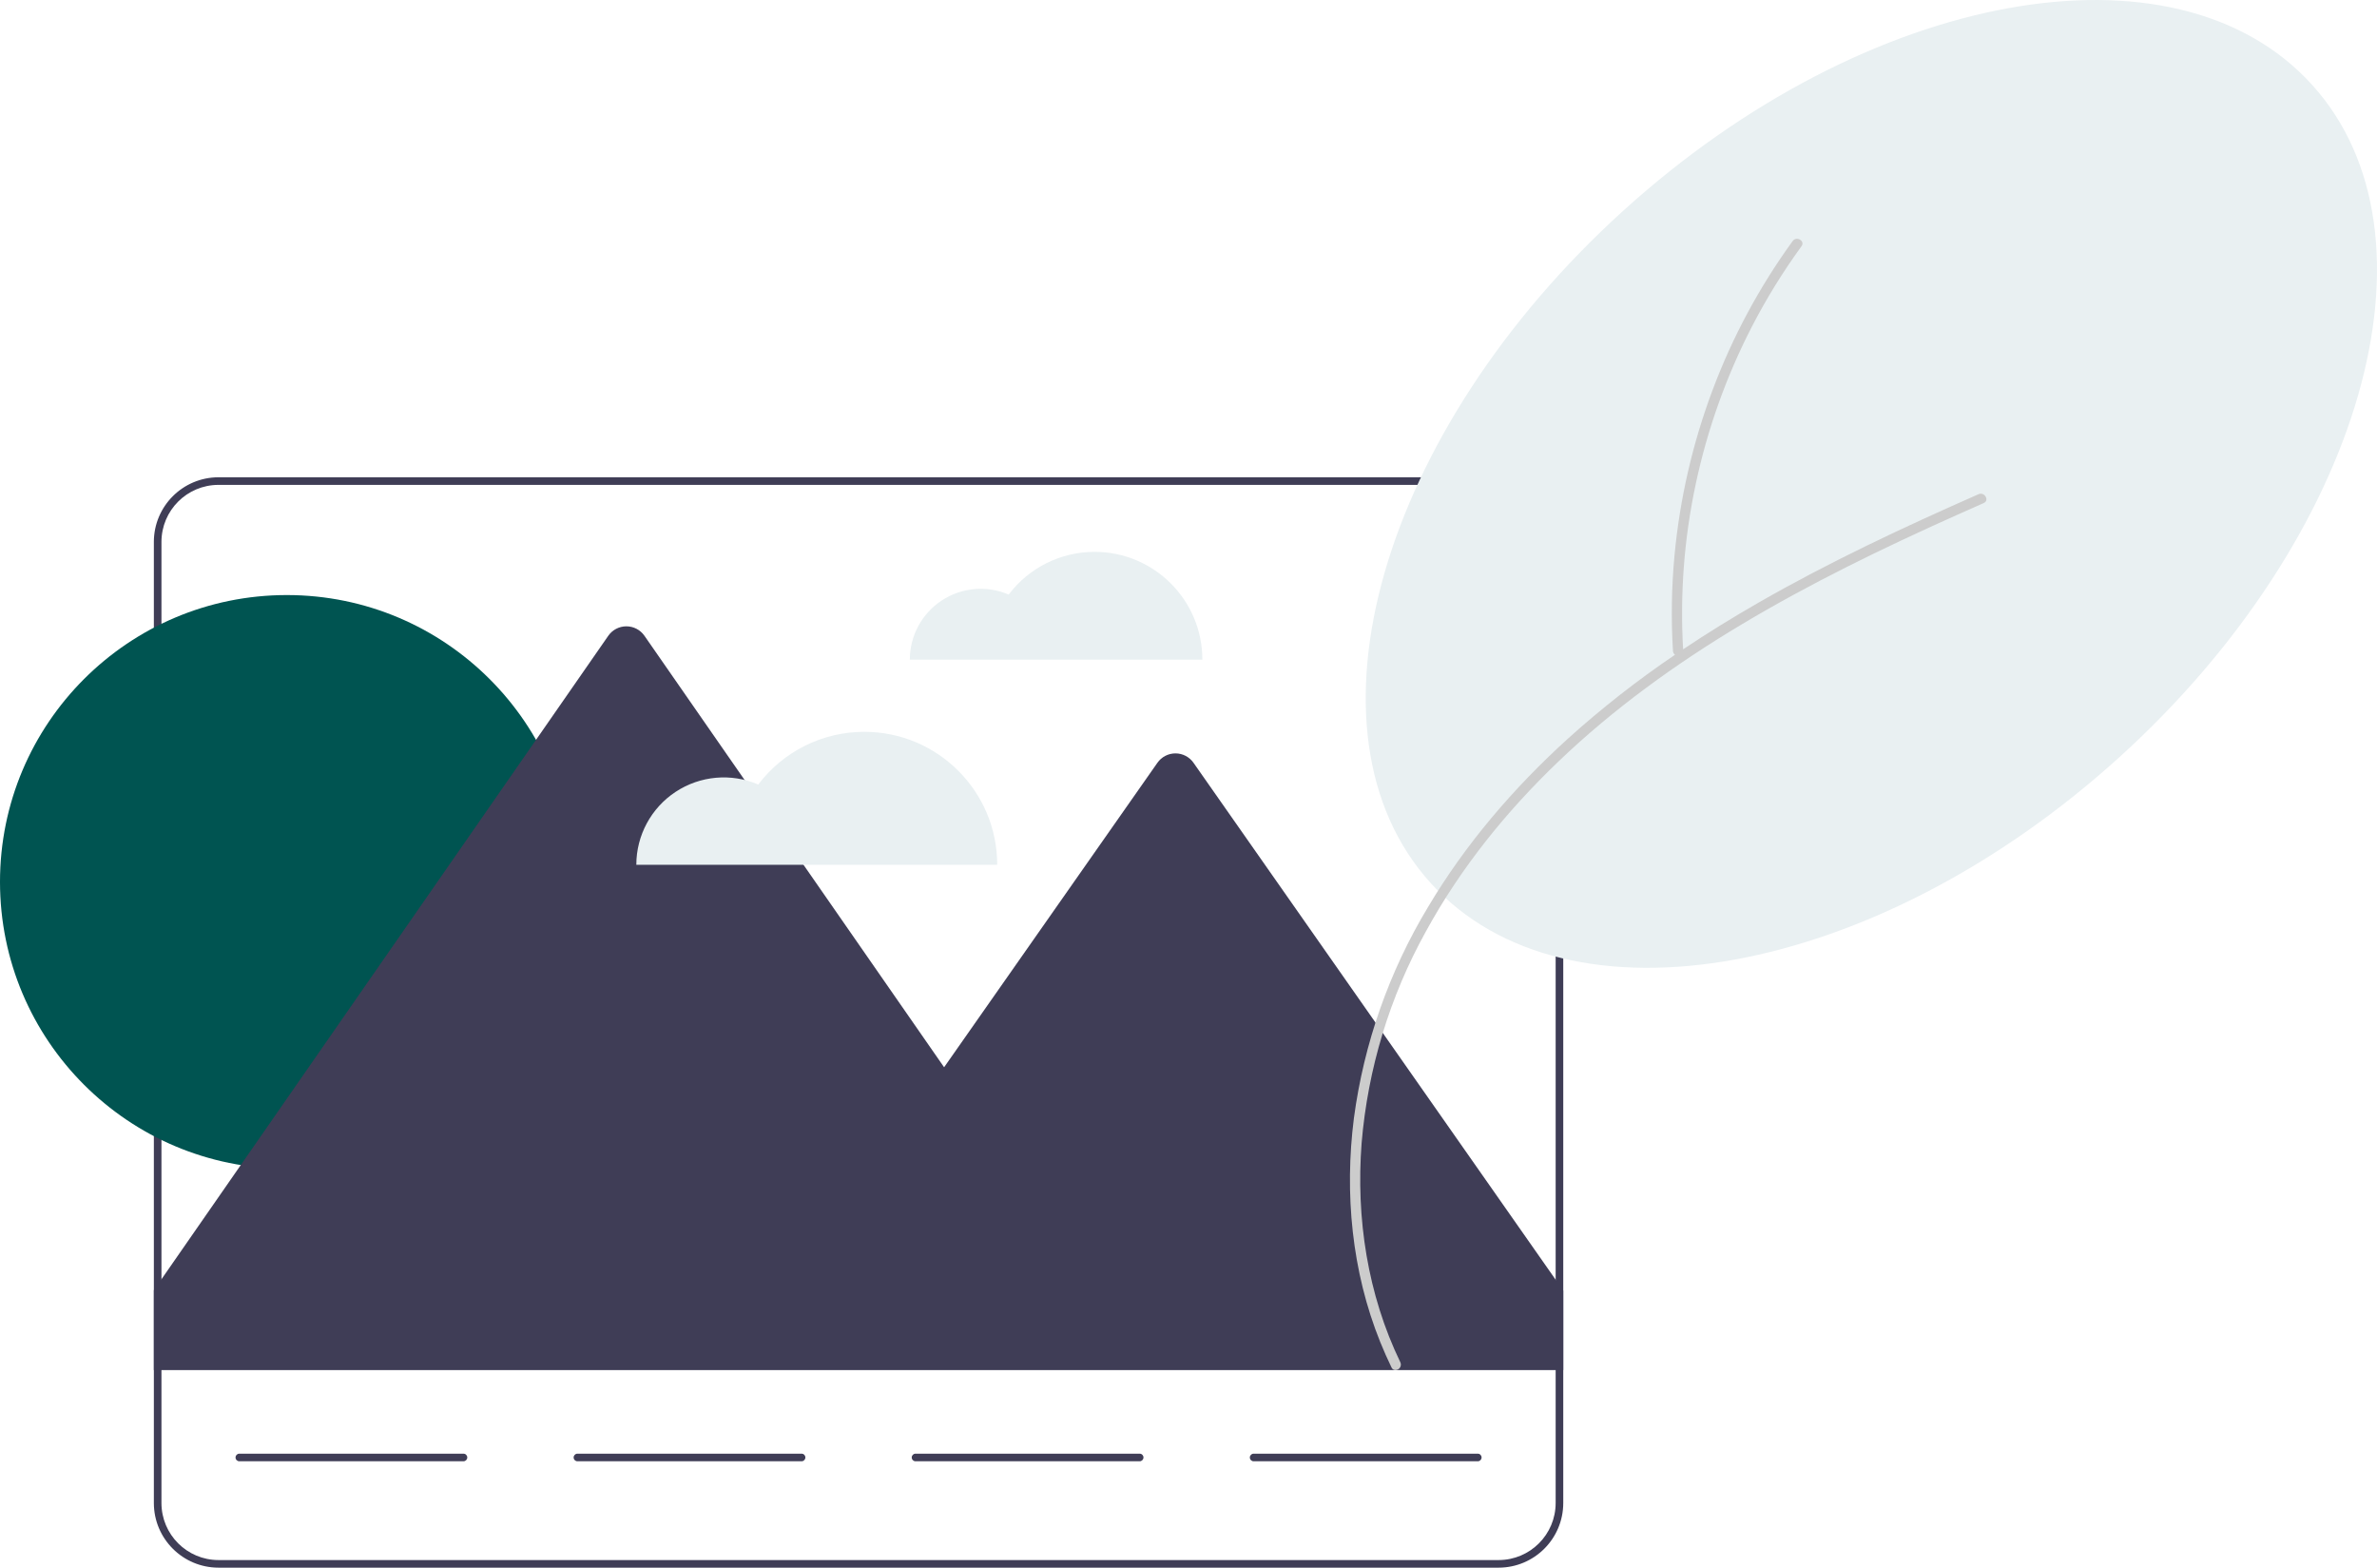
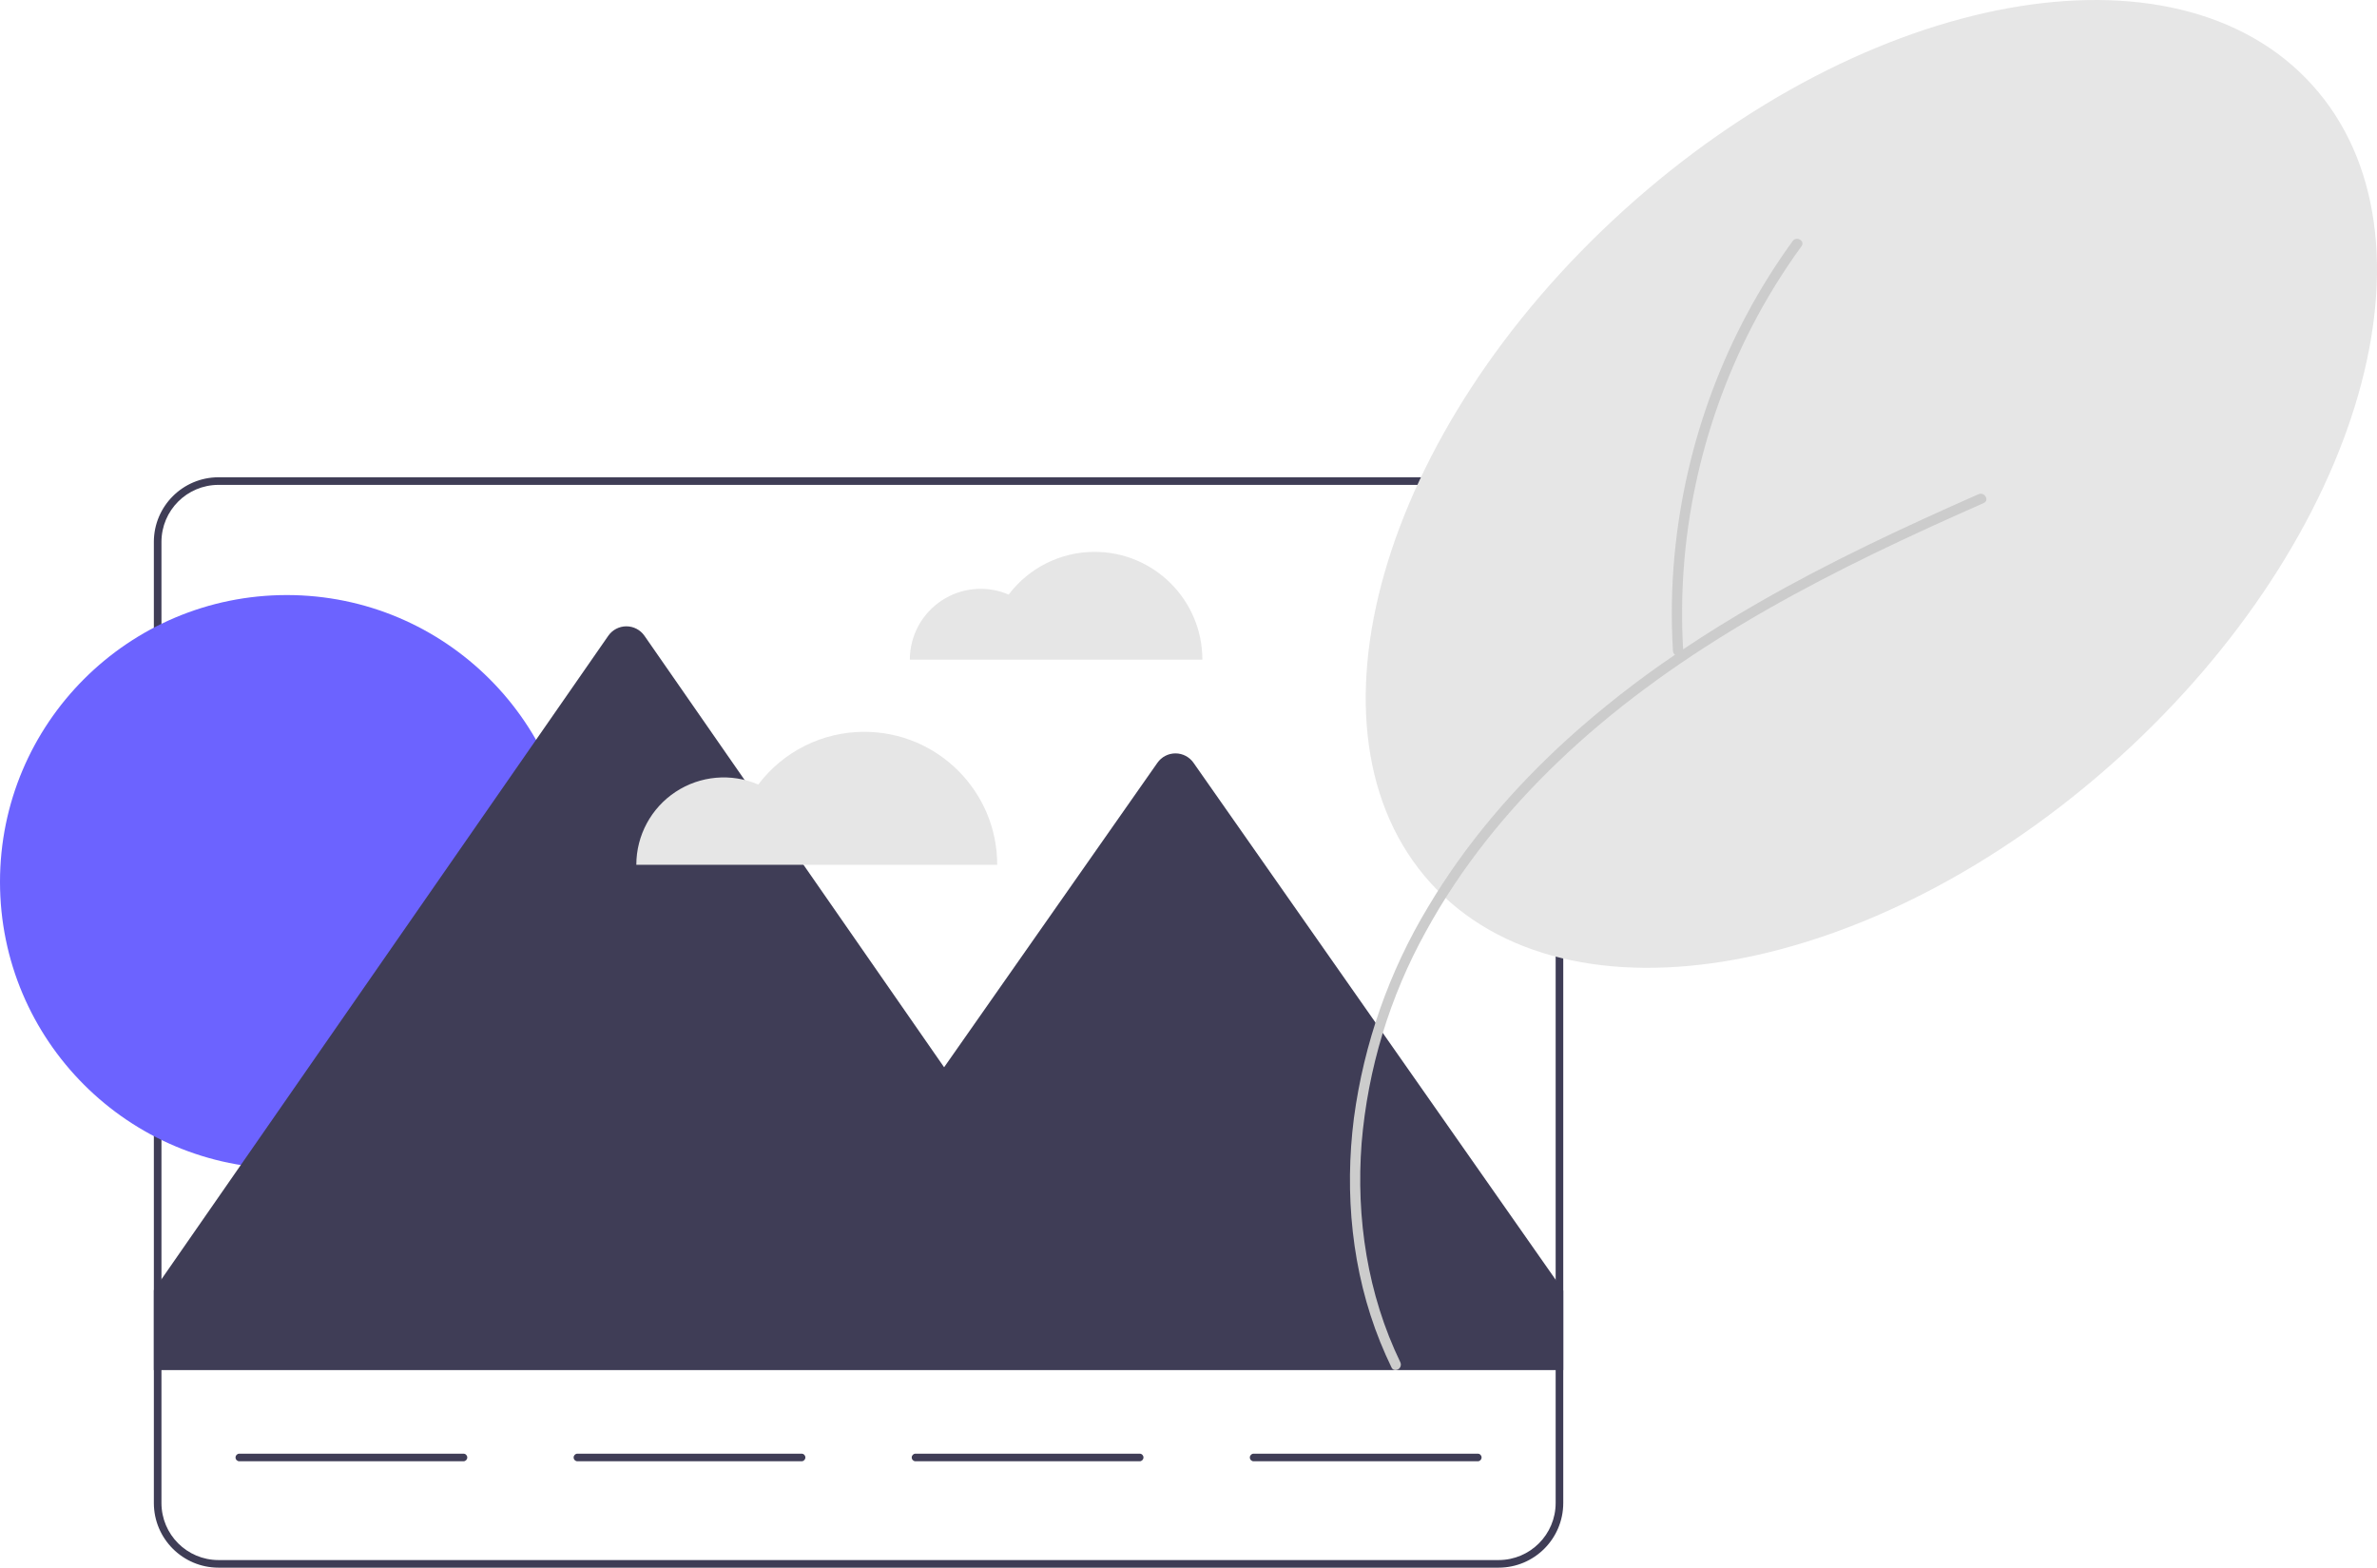
<svg xmlns="http://www.w3.org/2000/svg" width="960" height="633.076" viewBox="0 0 960 633.076" role="img" artist="Katerina Limpitsouni" source="https://undraw.co/">
  <g transform="translate(-745.011 -296.617)">
-     <path d="M578.349,405.491a43.45,43.45,0,0,0-34.7,17.253,28.609,28.609,0,0,0-39.917,26.272H621.874a43.525,43.525,0,0,0-43.525-43.525Z" transform="translate(608.734 113.988)" fill="#e9f0f2" />
+     <path d="M578.349,405.491a43.45,43.45,0,0,0-34.7,17.253,28.609,28.609,0,0,0-39.917,26.272H621.874a43.525,43.525,0,0,0-43.525-43.525Z" transform="translate(608.734 113.988)" fill="#e6e6e6" />
    <path d="M834.088,384.5H317.04a26.12,26.12,0,0,0-26.083,26.083v388.17a26.12,26.12,0,0,0,26.083,26.083H834.088a26.119,26.119,0,0,0,26.083-26.082V410.583A26.119,26.119,0,0,0,834.088,384.5ZM857.1,798.752a23.042,23.042,0,0,1-23.014,23.014H317.04a23.042,23.042,0,0,1-23.014-23.014V410.583a23.042,23.042,0,0,1,23.014-23.014H834.088A23.042,23.042,0,0,1,857.1,410.583Z" transform="translate(516.193 104.859)" fill="#3f3d56" />
-     <circle cx="115.837" cy="115.837" r="115.837" transform="translate(745.011 536.921)" fill="#005451" />
+     <circle cx="115.837" cy="115.837" r="115.837" transform="translate(745.011 536.921)" fill="#6c63ff" />
    <path d="M860.171,694.7V726.81H290.957V694.544l3.069-4.419L474.486,430.266a8.891,8.891,0,0,1,14.606,0L610.115,604.513l86.149-122.956a8.892,8.892,0,0,1,14.576,0L857.1,690.31Z" transform="translate(516.193 123.102)" fill="#3f3d56" />
    <path d="M406,662.362H315.48a1.534,1.534,0,0,1,0-3.069H406a1.534,1.534,0,0,1,0,3.069Z" transform="translate(526.191 224.372)" fill="#3f3d56" />
-     <path d="M155.619,138.074c98.3-89.014,222.781-111.717,278.03-50.7S453.99,270.013,355.7,359.021s-222.78,111.719-278.03,50.7S57.314,227.092,155.619,138.074" transform="translate(1245.141 243.492)" fill="#e9f0f2" />
+     <path d="M155.619,138.074c98.3-89.014,222.781-111.717,278.03-50.7S453.99,270.013,355.7,359.021s-222.78,111.719-278.03,50.7S57.314,227.092,155.619,138.074" transform="translate(1245.141 243.492)" fill="#e6e6e6" />
    <path d="M501.164,662.362H410.642a1.534,1.534,0,0,1,0-3.069h90.522a1.534,1.534,0,1,1,0,3.069Z" transform="translate(567.579 224.372)" fill="#3f3d56" />
    <path d="M596.326,662.362H505.8a1.534,1.534,0,0,1,0-3.069h90.522a1.534,1.534,0,0,1,0,3.069Z" transform="translate(608.967 224.372)" fill="#3f3d56" />
    <path d="M691.488,662.362H600.966a1.534,1.534,0,0,1,0-3.069h90.522a1.534,1.534,0,1,1,0,3.069Z" transform="translate(650.354 224.372)" fill="#3f3d56" />
    <path d="M16.785,455.789q-2.444-5.054-4.553-10.271C.722,417.031-2.266,385.453,1.6,355.093a222.088,222.088,0,0,1,29.907-85.2c15.1-25.414,34.571-48.111,56.414-67.949a396.766,396.766,0,0,1,43.36-33.972,2.015,2.015,0,0,1-.827-1.557,250.269,250.269,0,0,1,.635-38.658A258.747,258.747,0,0,1,146.44,61.11,254.38,254.38,0,0,1,178.8.9c1.558-2.134,5.145-.062,3.576,2.094a250.023,250.023,0,0,0-20.009,32.4,254.094,254.094,0,0,0-22.72,63.659,250.4,250.4,0,0,0-5.091,66.713c9.908-6.631,20.068-12.882,30.4-18.815,28.677-16.468,58.672-30.5,88.921-43.822,2.417-1.063,4.523,2.506,2.088,3.575q-5.558,2.444-11.11,4.934c-29.667,13.292-58.991,27.5-86.9,44.218-26.431,15.831-51.55,33.947-73.822,55.285C63.142,231.242,44.68,254.1,30.705,279.652A212.674,212.674,0,0,0,4.711,365.2C2.4,395.427,7.1,426.3,20.36,453.7a2.22,2.22,0,0,1-2,3.148A1.713,1.713,0,0,1,16.785,455.789Z" transform="translate(1290.215 393.062)" fill="#ccc" />
-     <path d="M518.806,456.139A53.608,53.608,0,0,0,476,477.425a35.3,35.3,0,0,0-49.249,32.414H572.505a53.7,53.7,0,0,0-53.7-53.7Z" transform="translate(575.252 136.016)" fill="#e9f0f2" />
+     <path d="M518.806,456.139A53.608,53.608,0,0,0,476,477.425a35.3,35.3,0,0,0-49.249,32.414H572.505a53.7,53.7,0,0,0-53.7-53.7Z" transform="translate(575.252 136.016)" fill="#e6e6e6" />
  </g>
</svg>
